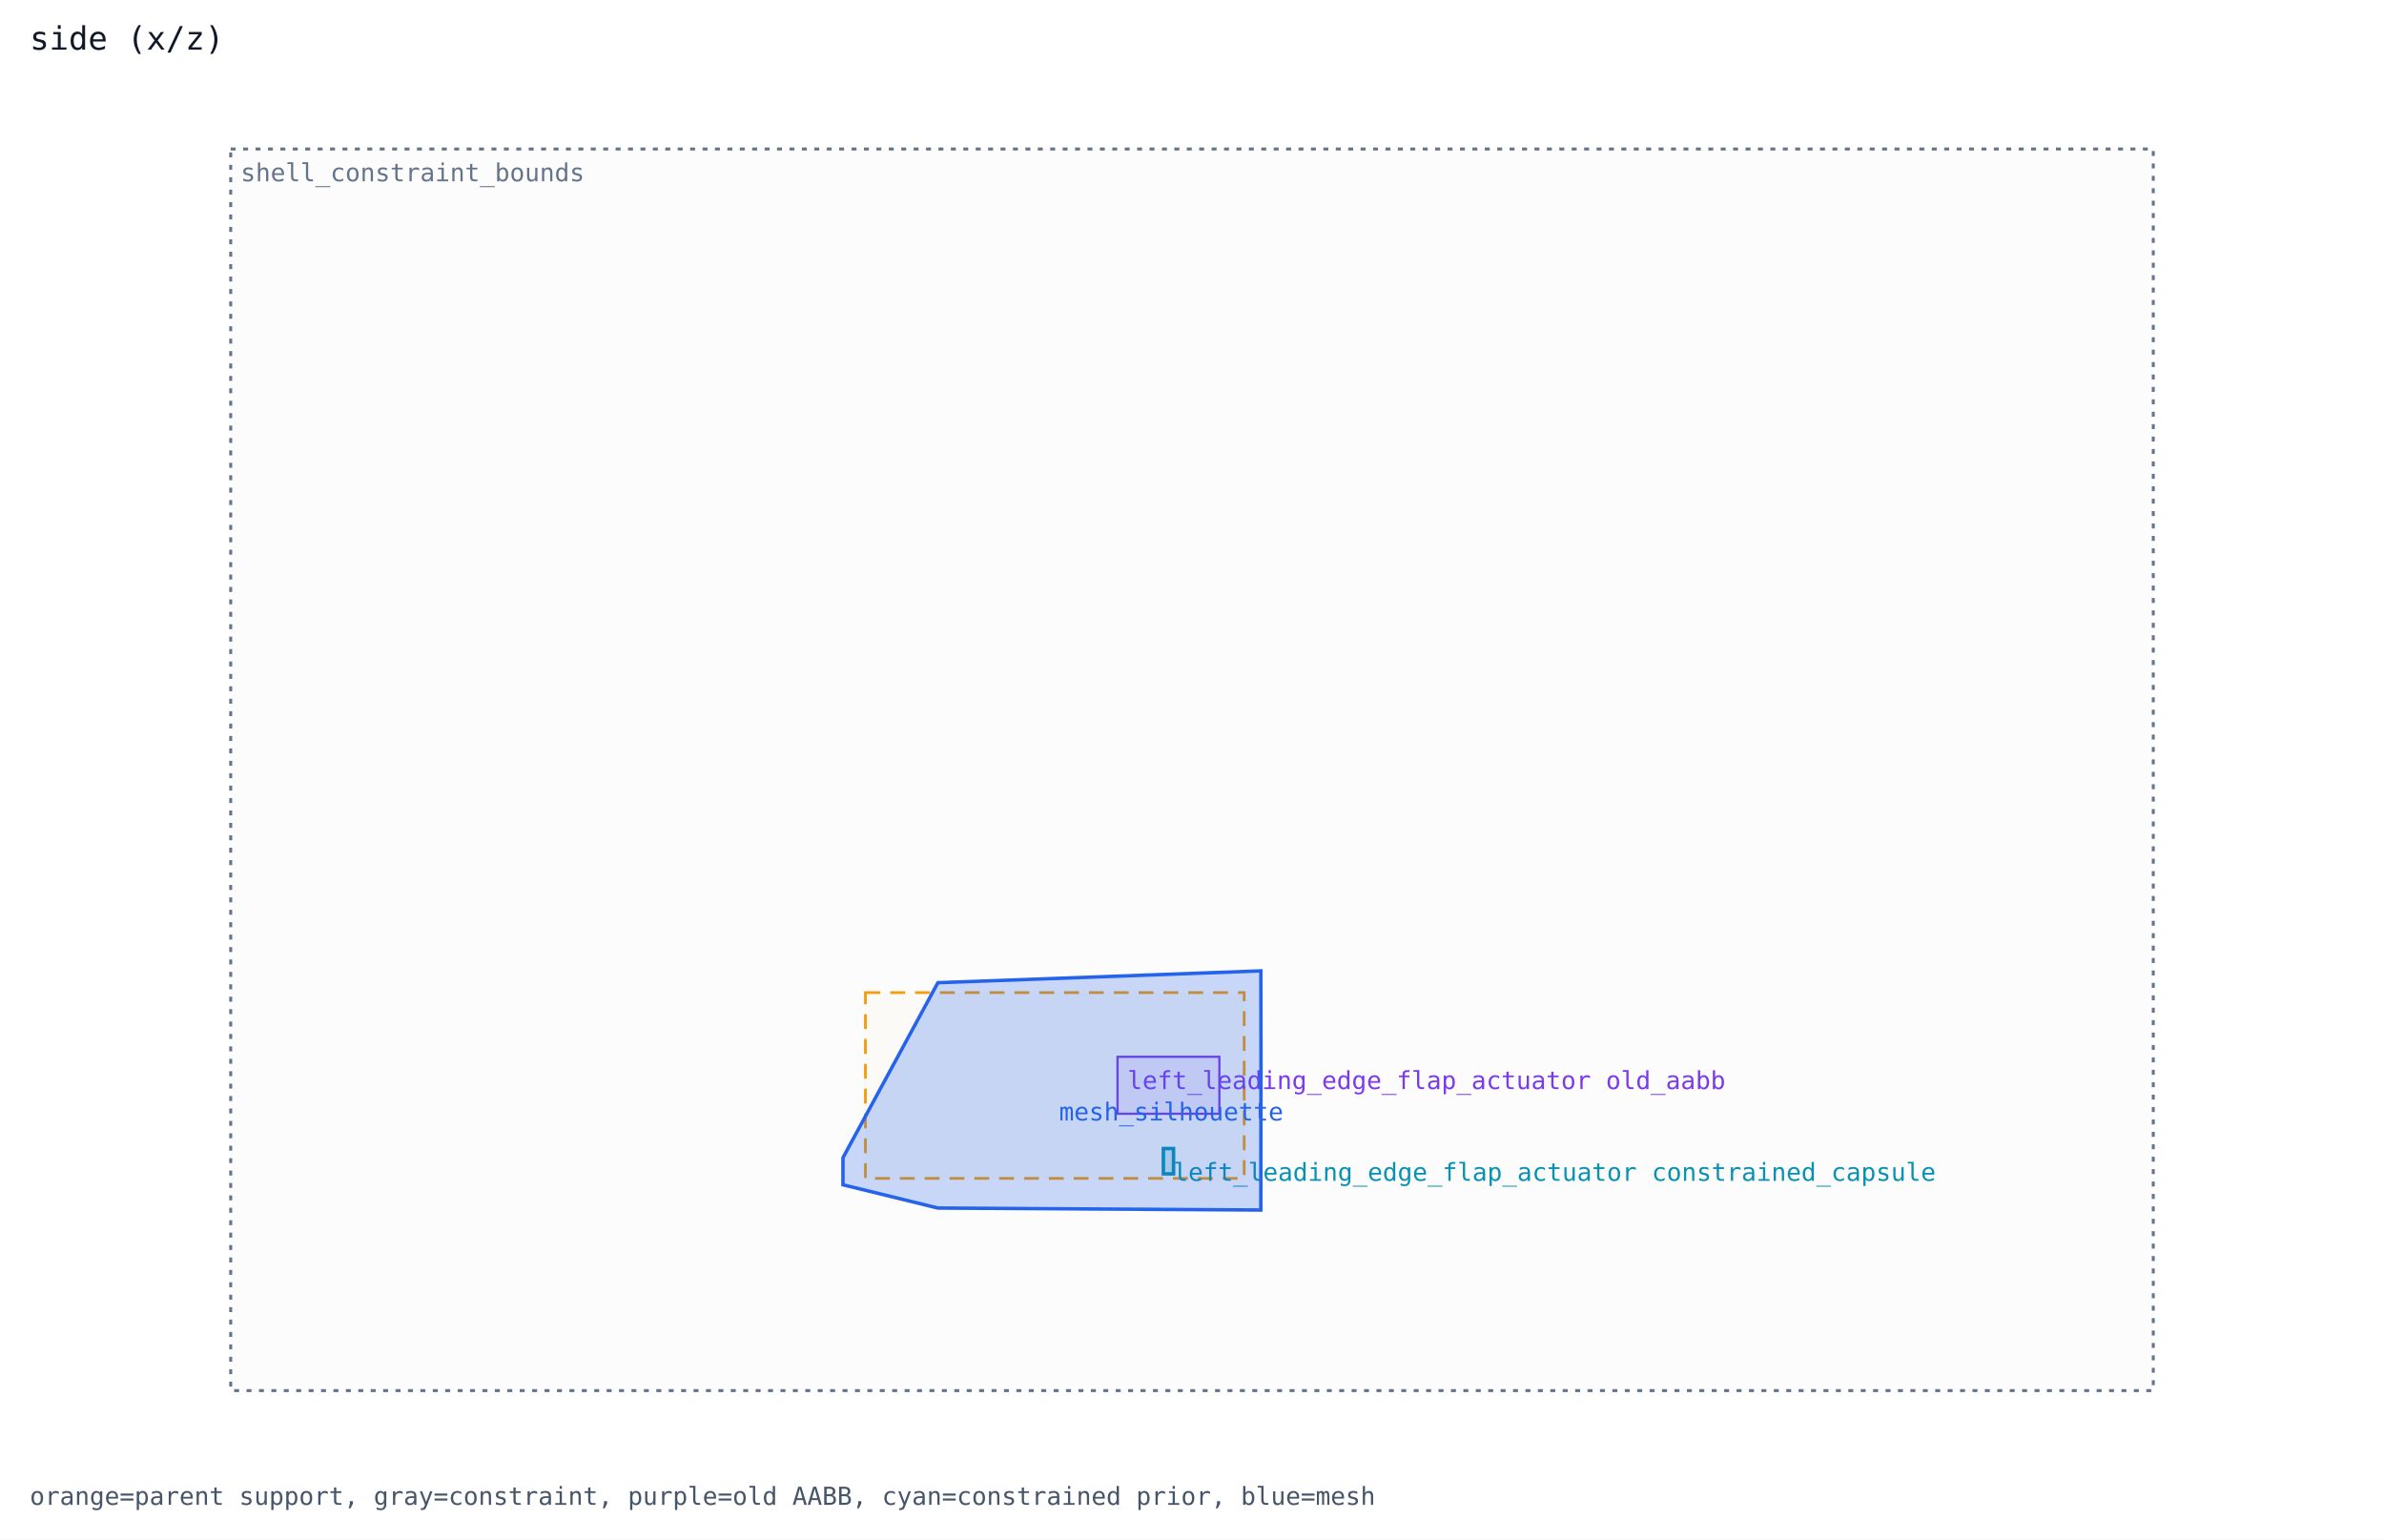
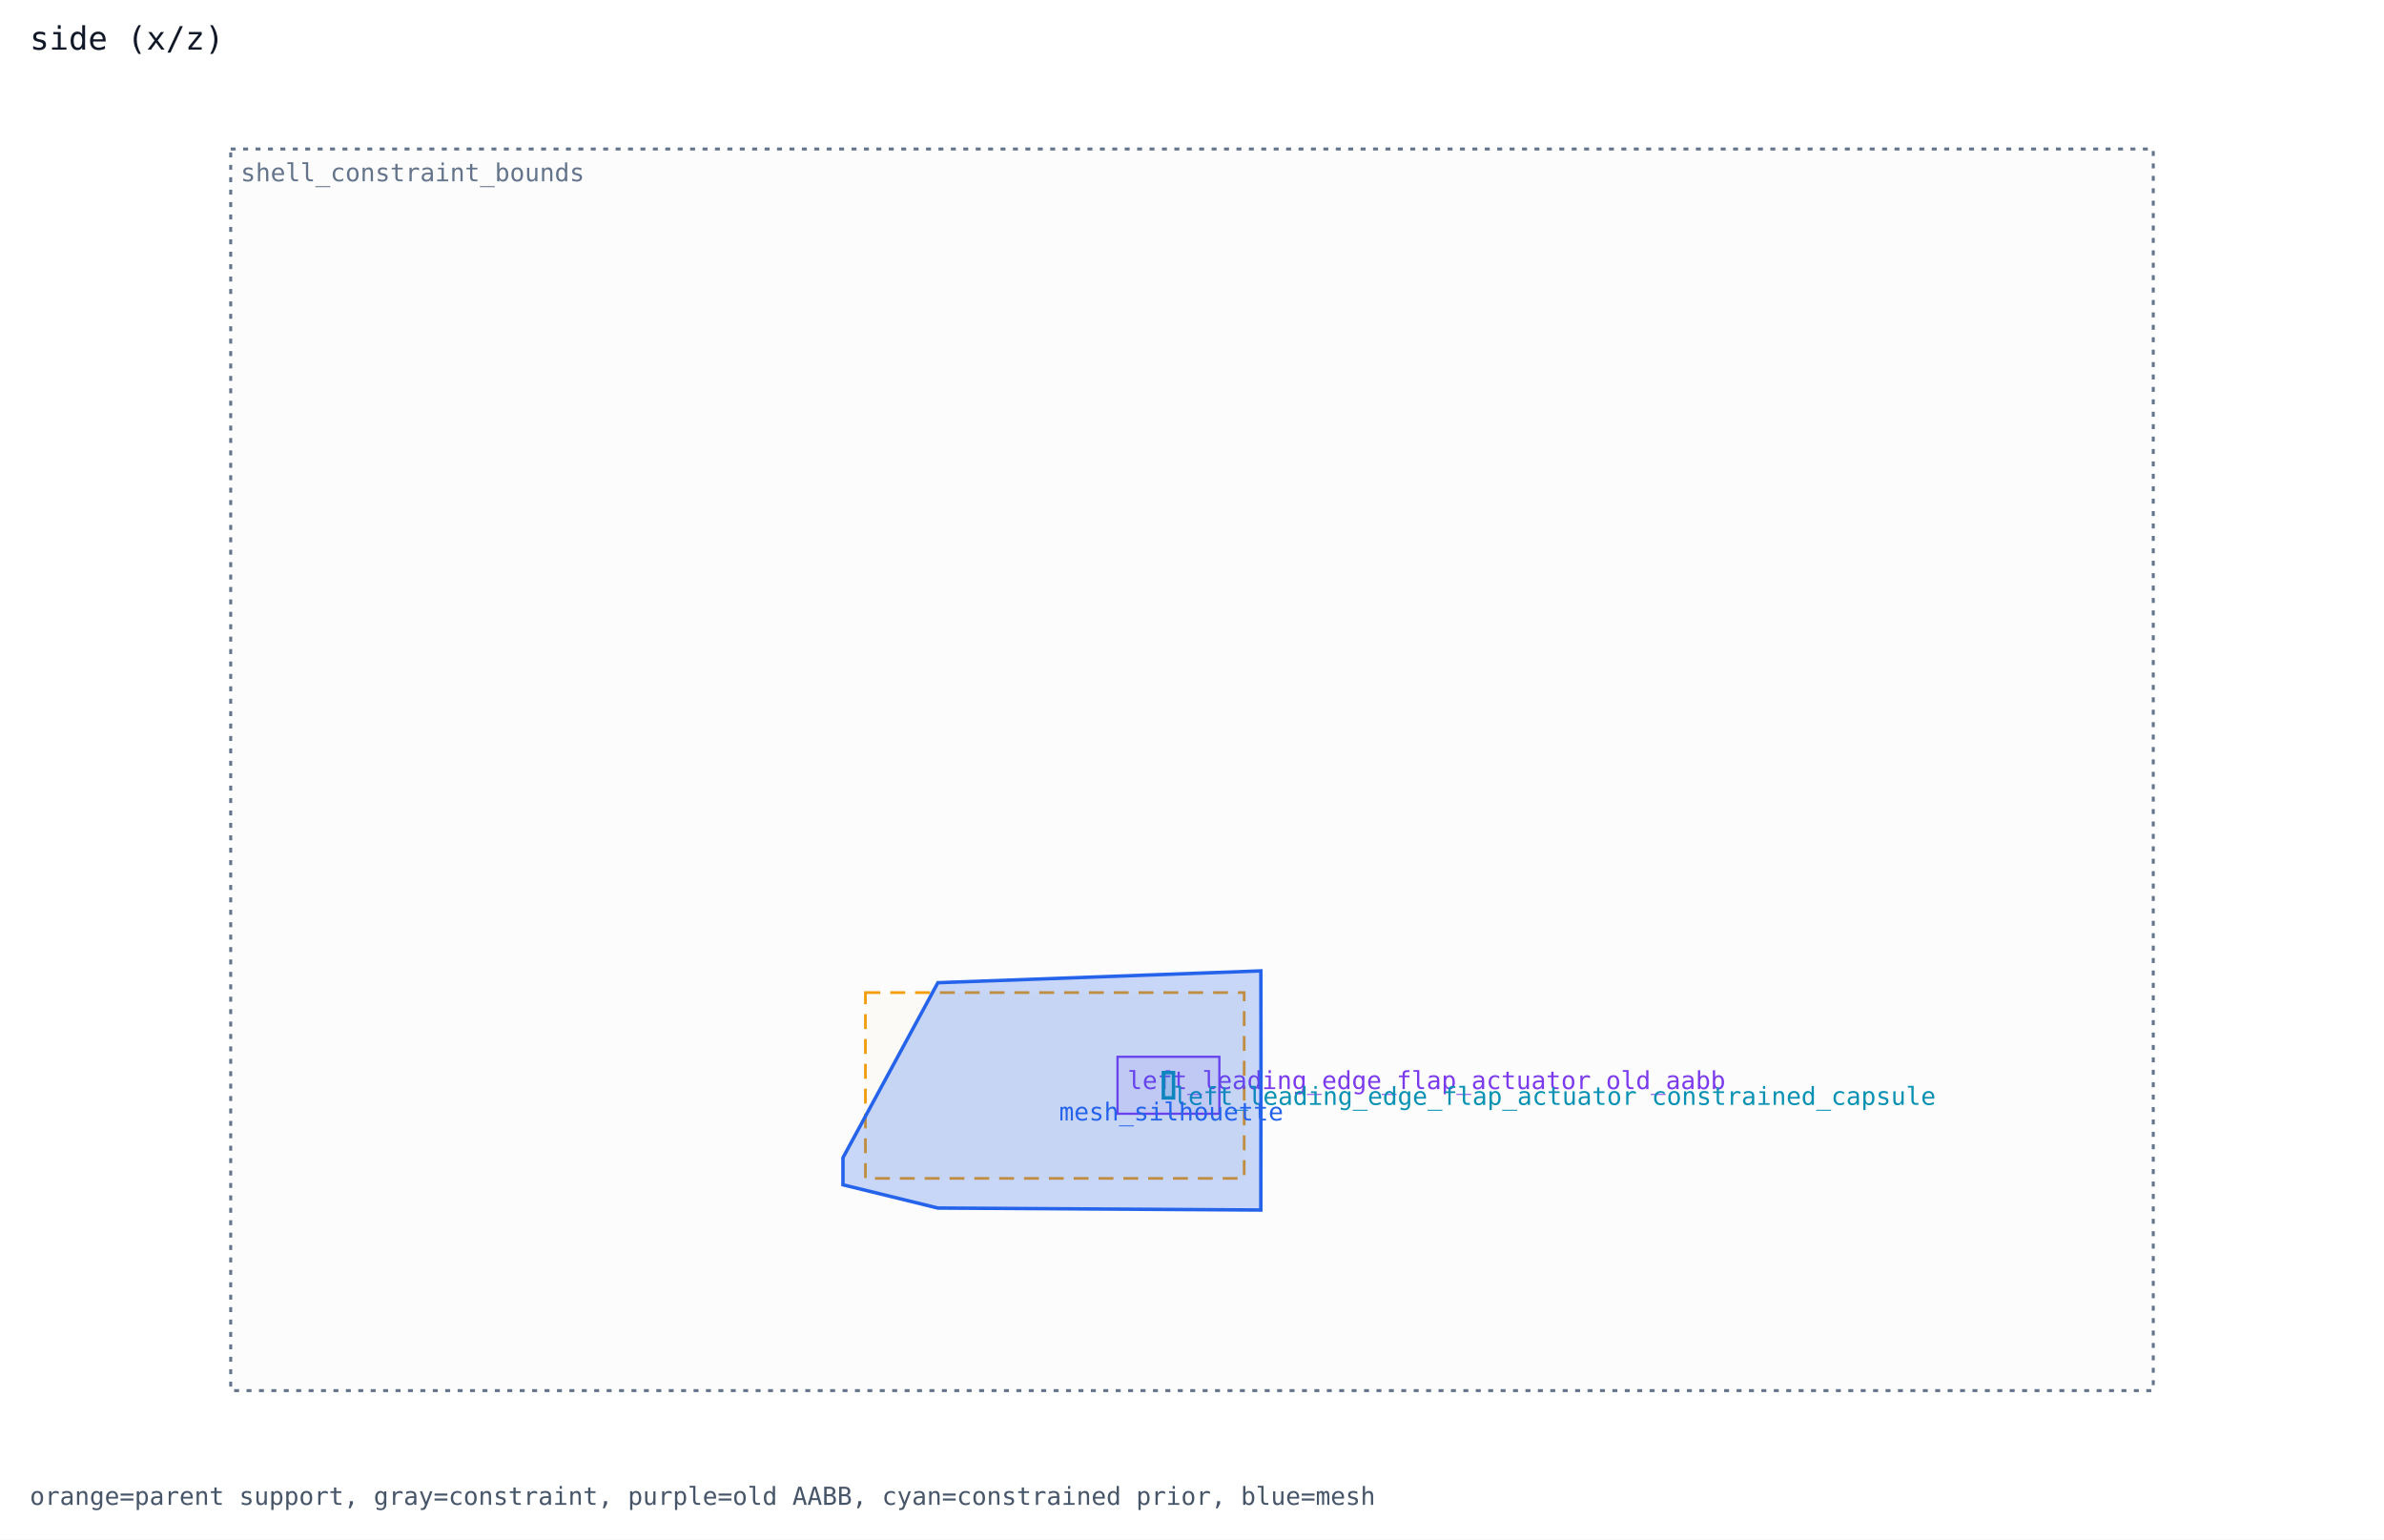
<svg xmlns="http://www.w3.org/2000/svg" width="960" height="620" viewBox="0 0 960 620">
  <rect x="0" y="0" width="960" height="620" fill="#ffffff" />
  <text x="12" y="20" font-size="13" font-family="monospace" fill="#111827">side (x/z)</text>
  <rect x="348.49" y="399.72" width="152.52" height="74.82" fill="#f59e0b" fill-opacity="0.02" stroke="#f59e0b" stroke-width="1.10" stroke-dasharray="6 4" />
  <rect x="92.90" y="60.00" width="774.19" height="500.00" fill="#64748b" fill-opacity="0.02" stroke="#64748b" stroke-width="1.20" stroke-dasharray="2 3" />
  <text x="96.90" y="73.00" font-size="10" font-family="monospace" fill="#64748b">shell_constraint_bounds</text>
  <rect x="450.01" y="425.57" width="41.01" height="22.94" fill="#7c3aed" fill-opacity="0.08" stroke="#7c3aed" stroke-width="0.90" />
  <text x="454.01" y="438.57" font-size="10" font-family="monospace" fill="#7c3aed">left_leading_edge_flap_actuator old_aabb</text>
-   <rect x="468.47" y="462.52" width="4.10" height="10.19" fill="#0891b2" fill-opacity="0.18" stroke="#0891b2" stroke-width="1.40" />
-   <text x="472.47" y="475.52" font-size="10" font-family="monospace" fill="#0891b2">left_leading_edge_flap_actuator constrained_capsule</text>
+   <rect x="468.47" y="431.94" width="4.10" height="10.19" fill="#0891b2" fill-opacity="0.18" stroke="#0891b2" stroke-width="1.40" />
+   <text x="472.47" y="444.94" font-size="10" font-family="monospace" fill="#0891b2">left_leading_edge_flap_actuator constrained_capsule</text>
  <polygon points="339.45,477.12 377.67,486.48 507.71,487.28 507.78,426.71 507.73,390.98 377.67,395.74 339.45,466.21" fill="#2563eb" fill-opacity="0.24" stroke="#2563eb" stroke-width="1.40" />
  <text x="426.49" y="451.22" font-size="10" font-family="monospace" fill="#2563eb">mesh_silhouette</text>
  <text x="12" y="606" font-size="10" font-family="monospace" fill="#475569">orange=parent support, gray=constraint, purple=old AABB, cyan=constrained prior, blue=mesh</text>
</svg>
